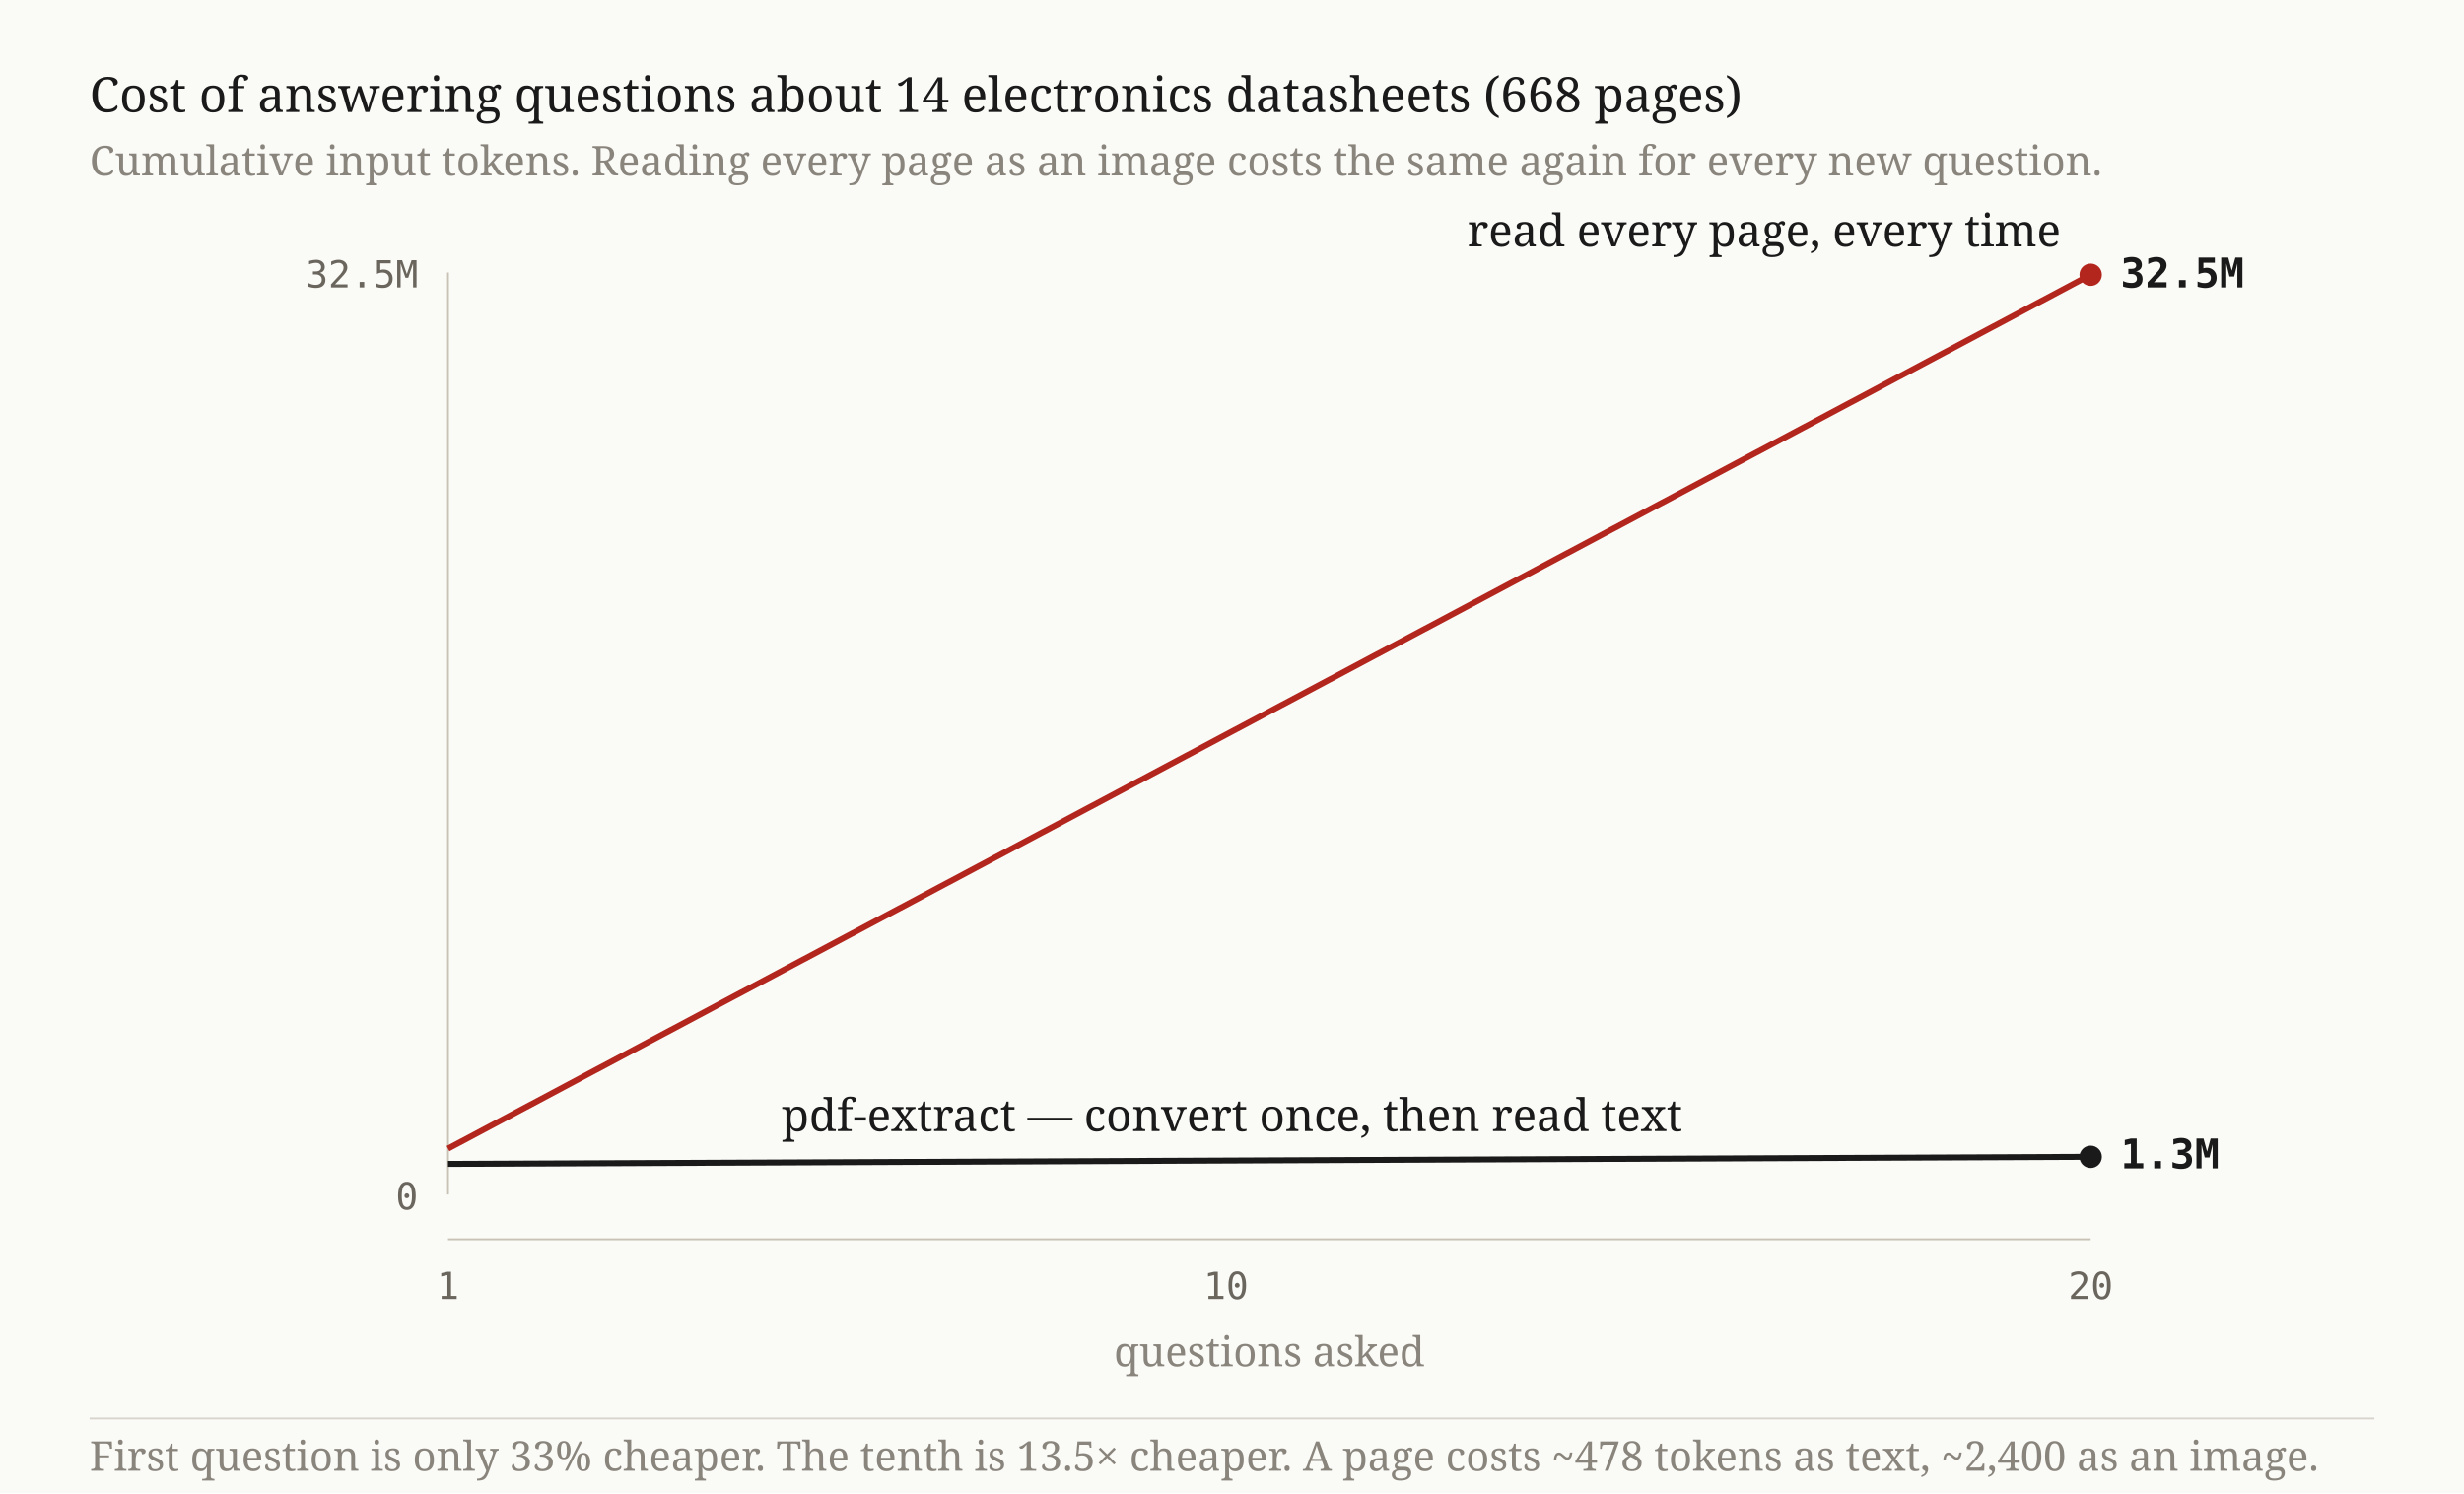
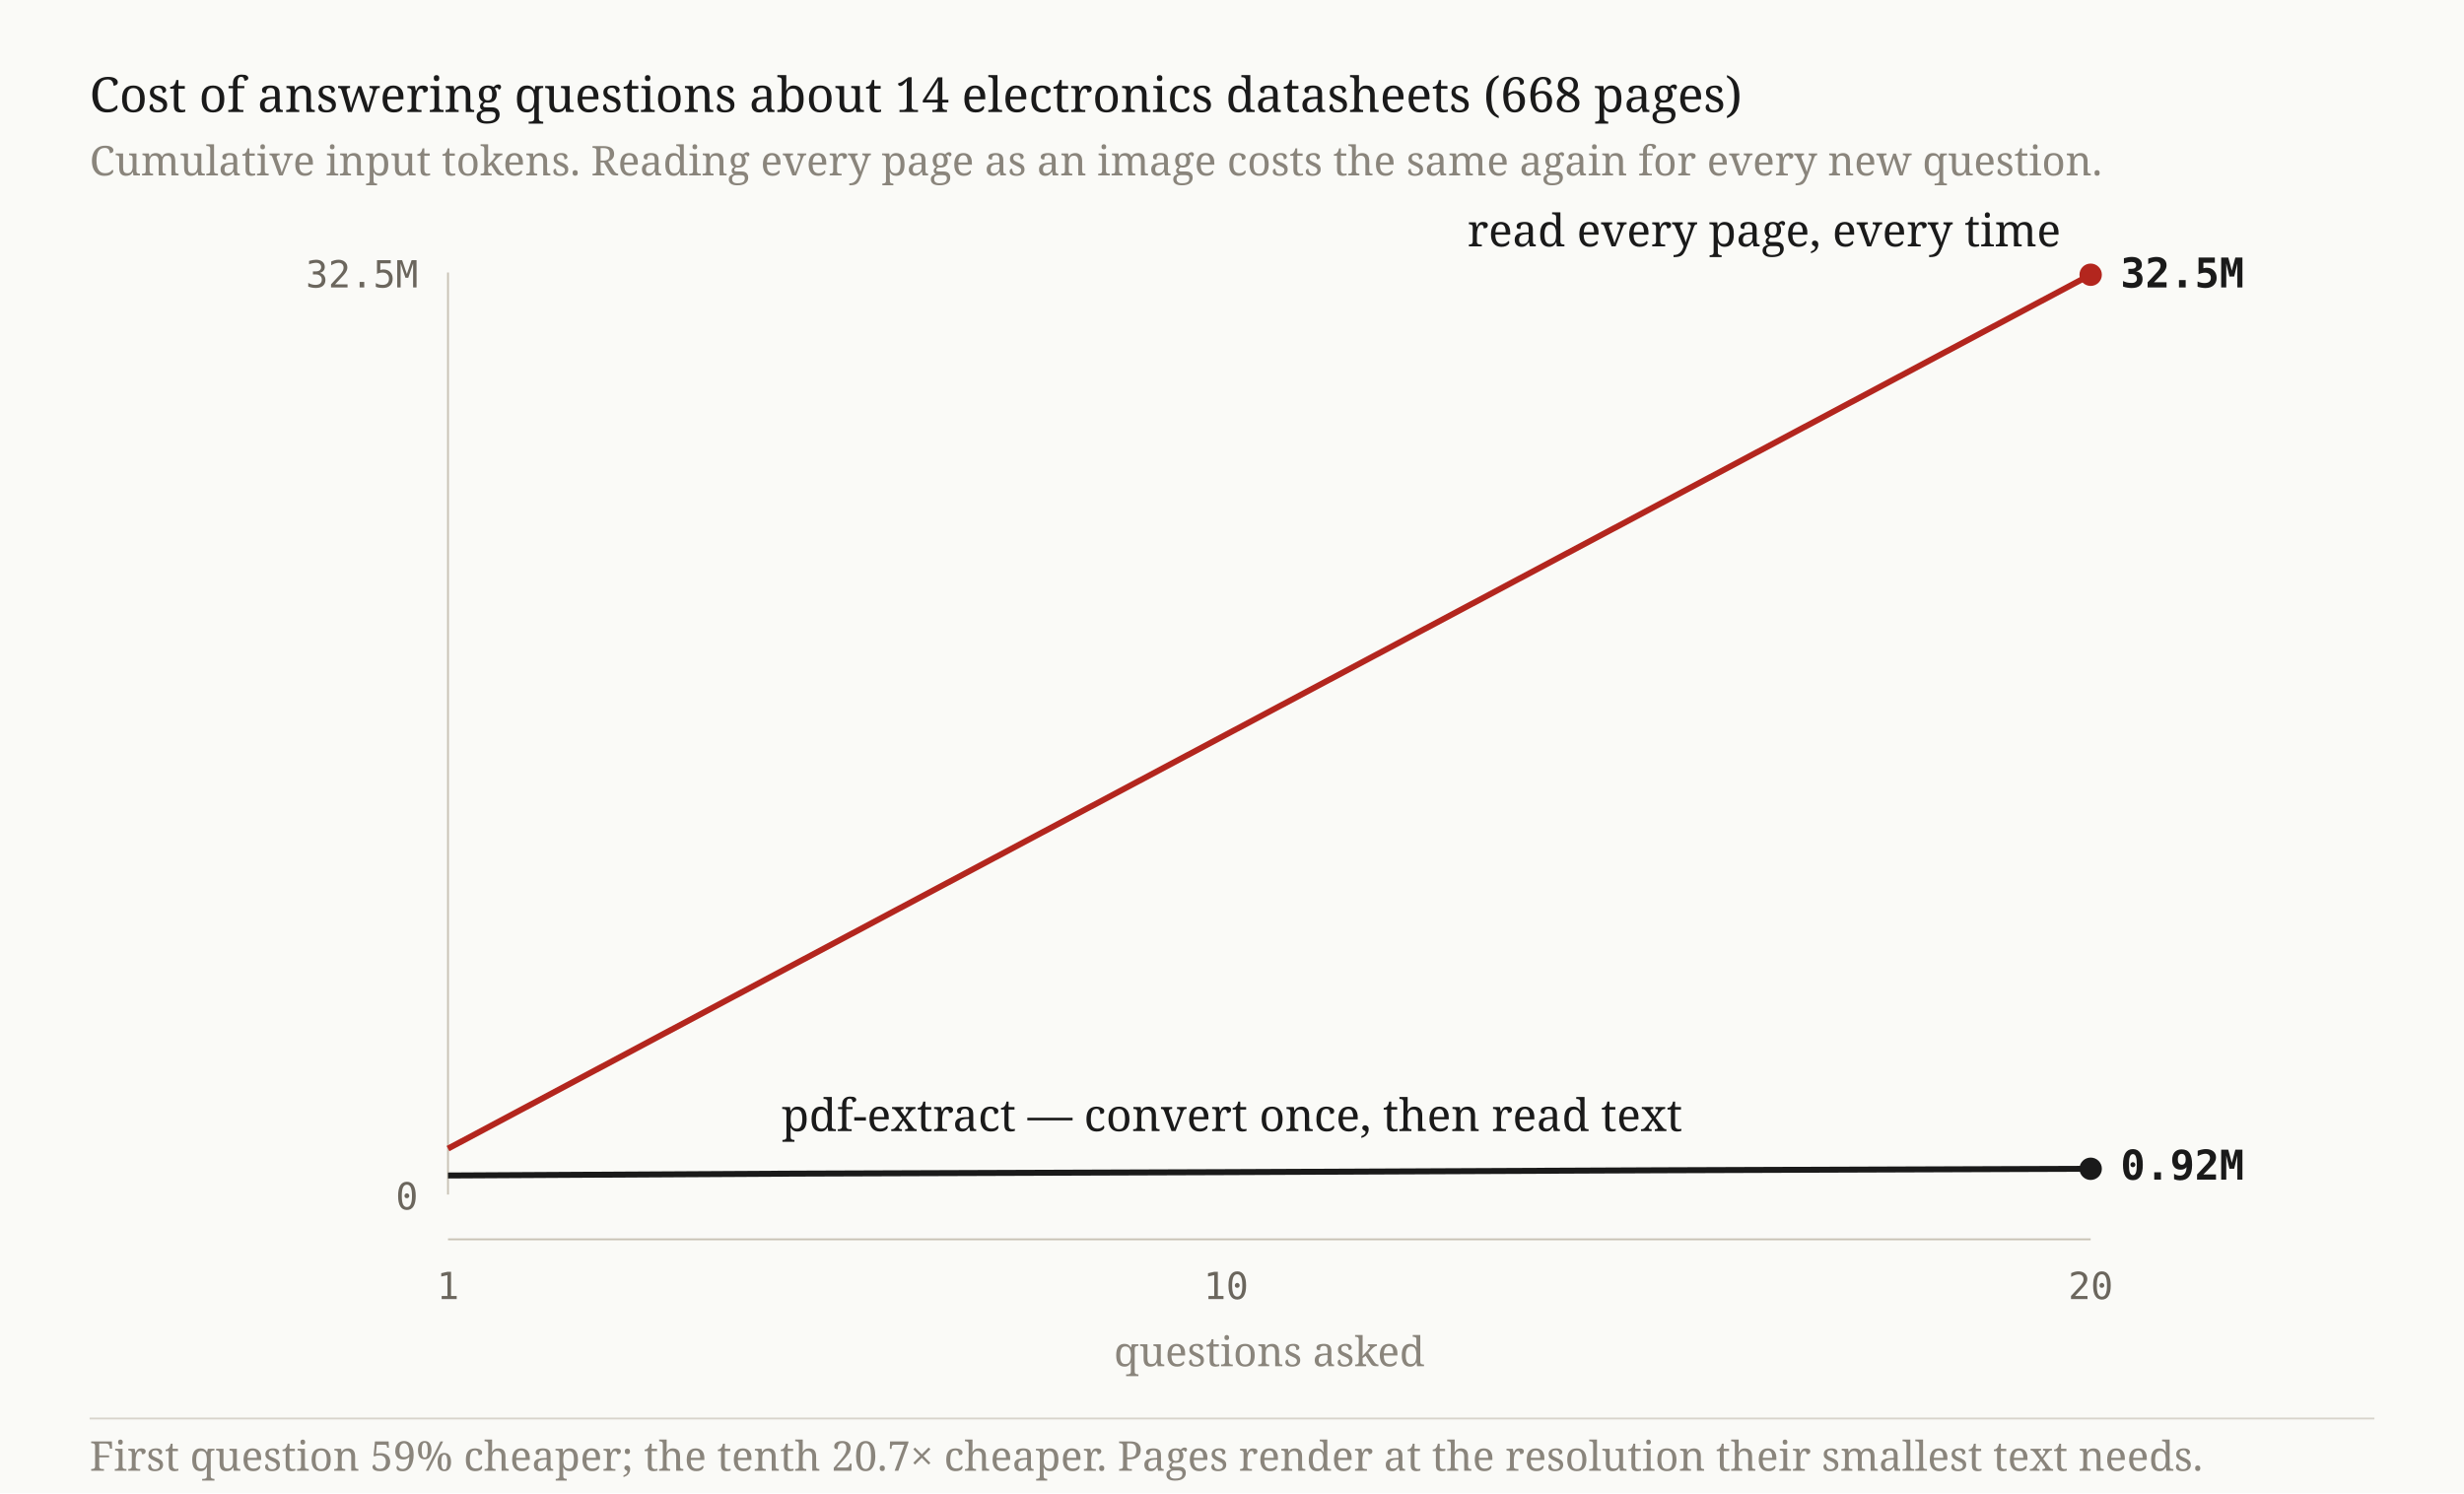
<svg xmlns="http://www.w3.org/2000/svg" viewBox="0 0 660 400" width="660" height="400" role="img" aria-label="Cumulative tokens to answer questions about 14 datasheets: reading every page each time versus a cached artifact">
  <style>
    .lab  { font: 12px Charter, Georgia, serif; fill: #1a1a1a; }
    .val  { font: 11px "SF Mono", ui-monospace, monospace; fill: #1a1a1a; font-weight: 600; }
    .tick { font: 10px "SF Mono", ui-monospace, monospace; fill: #6b665d; }
    .ttl  { font: 13px Charter, Georgia, serif; fill: #1a1a1a; }
    .sub  { font: 11px Charter, Georgia, serif; fill: #8a857c; }
    .axis { stroke: #c8c2b5; stroke-width: .5; fill: none; }
  </style>
  <rect width="660" height="400" fill="#fafaf7" />
  <text x="24" y="30" class="ttl">Cost of answering questions about 14 electronics datasheets (668 pages)</text>
  <text x="24" y="47" class="sub">Cumulative input tokens. Reading every page as an image costs the same again for every new question.</text>
  <line x1="120" y1="73" x2="120" y2="320" class="axis" />
  <text x="112" y="77" text-anchor="end" class="tick">32.5M</text>
  <text x="112" y="324" text-anchor="end" class="tick">0</text>
  <polyline fill="none" stroke="#b3261e" stroke-width="1.6" points="120,307.7 212.6,258.4 328.4,196.8 444.2,135.2 560,73.6" />
  <circle cx="560" cy="73.6" r="3" fill="#b3261e" />
  <text x="552" y="66" text-anchor="end" class="lab" fill="#b3261e">read every page, every time</text>
  <text x="568" y="77" class="val" fill="#b3261e">32.5M</text>
-   <polyline fill="none" stroke="#1a1a1a" stroke-width="1.6" points="120,311.8 212.6,311.4 328.4,310.9 444.2,310.4 560,309.9" />
-   <circle cx="560" cy="309.9" r="3" fill="#1a1a1a" />
-   <text x="568" y="313" class="val">1.3M</text>
+   <polyline fill="none" stroke="#1a1a1a" stroke-width="1.6" points="120,314.9 212.6,314.4 328.4,314.0 444.2,313.5 560,313.1" />
+   <circle cx="560" cy="313.1" r="3" fill="#1a1a1a" />
+   <text x="568" y="316" class="val">0.92M</text>
  <text x="330" y="303" text-anchor="middle" class="lab">pdf-extract — convert once, then read text</text>
  <line x1="120" y1="332" x2="560" y2="332" class="axis" />
  <text x="120" y="348" text-anchor="middle" class="tick">1</text>
  <text x="328.4" y="348" text-anchor="middle" class="tick">10</text>
  <text x="560" y="348" text-anchor="middle" class="tick">20</text>
  <text x="340" y="366" text-anchor="middle" class="sub">questions asked</text>
  <line x1="24" y1="380" x2="636" y2="380" stroke="#d8d4cc" stroke-width=".5" />
-   <text x="24" y="394" class="sub">First question is only 33% cheaper. The tenth is 13.5× cheaper. A page costs ~478 tokens as text, ~2,400 as an image.</text>
+   <text x="24" y="394" class="sub">First question 59% cheaper; the tenth 20.7× cheaper. Pages render at the resolution their smallest text needs.</text>
</svg>
